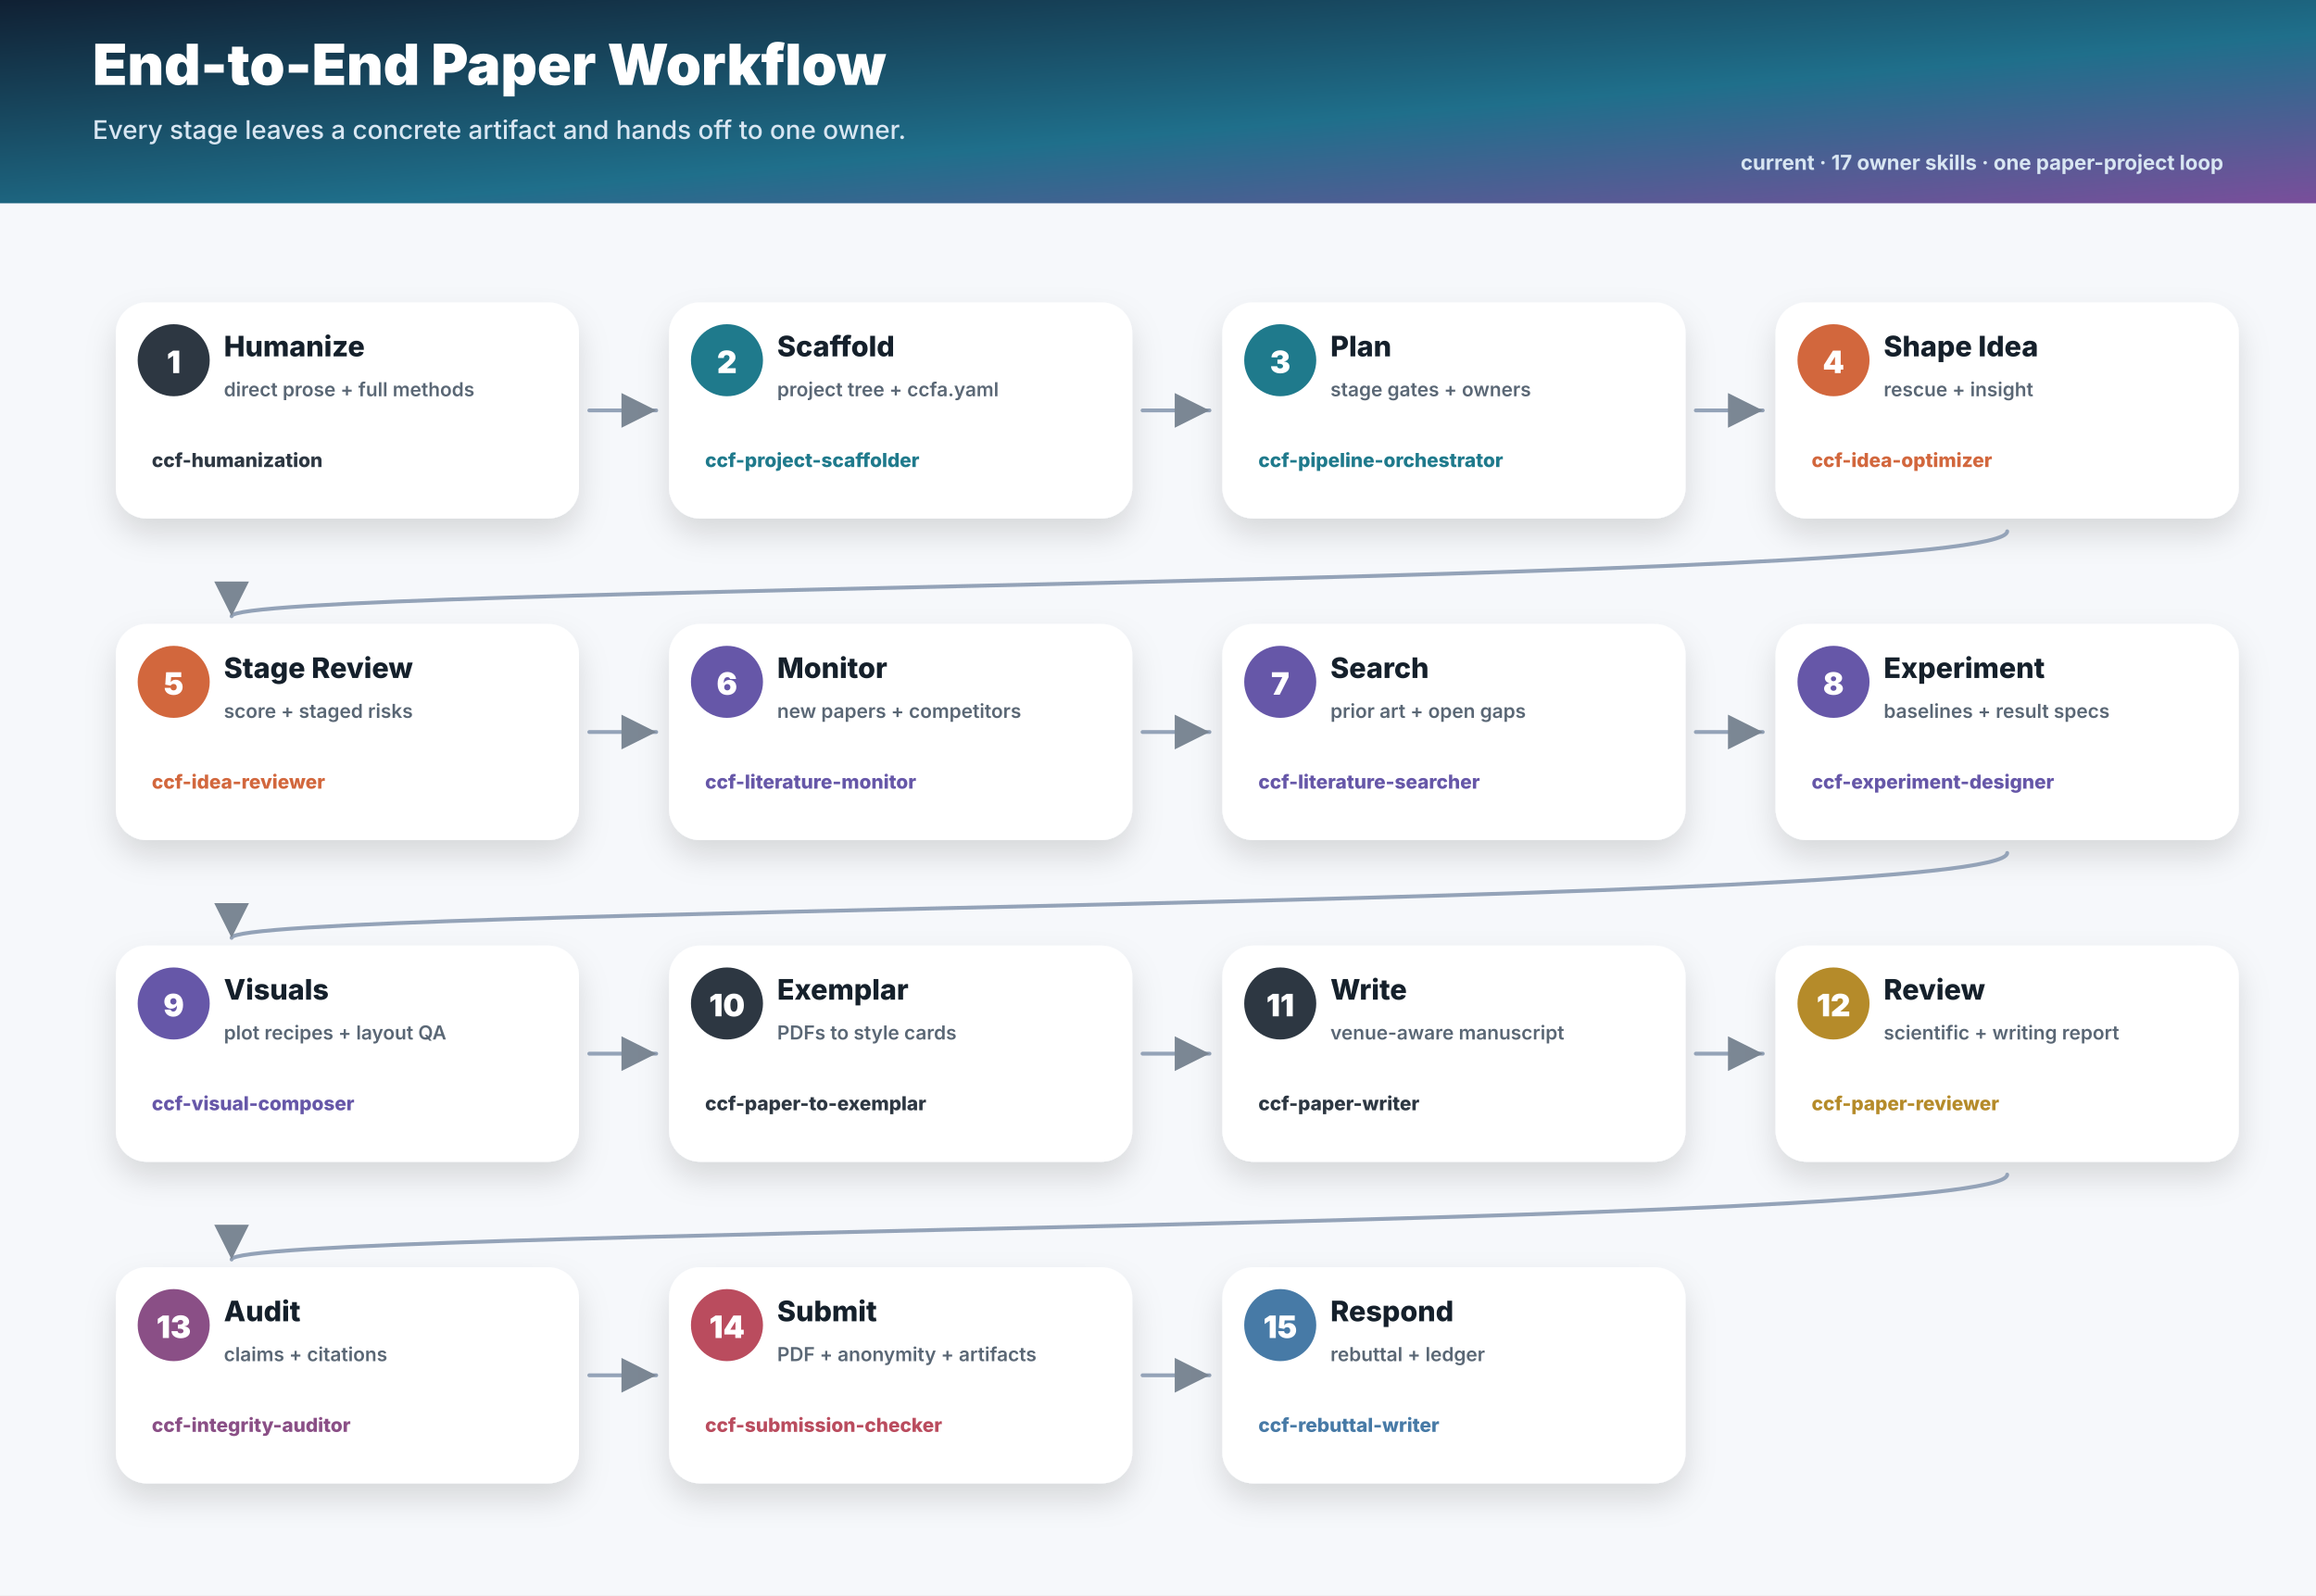
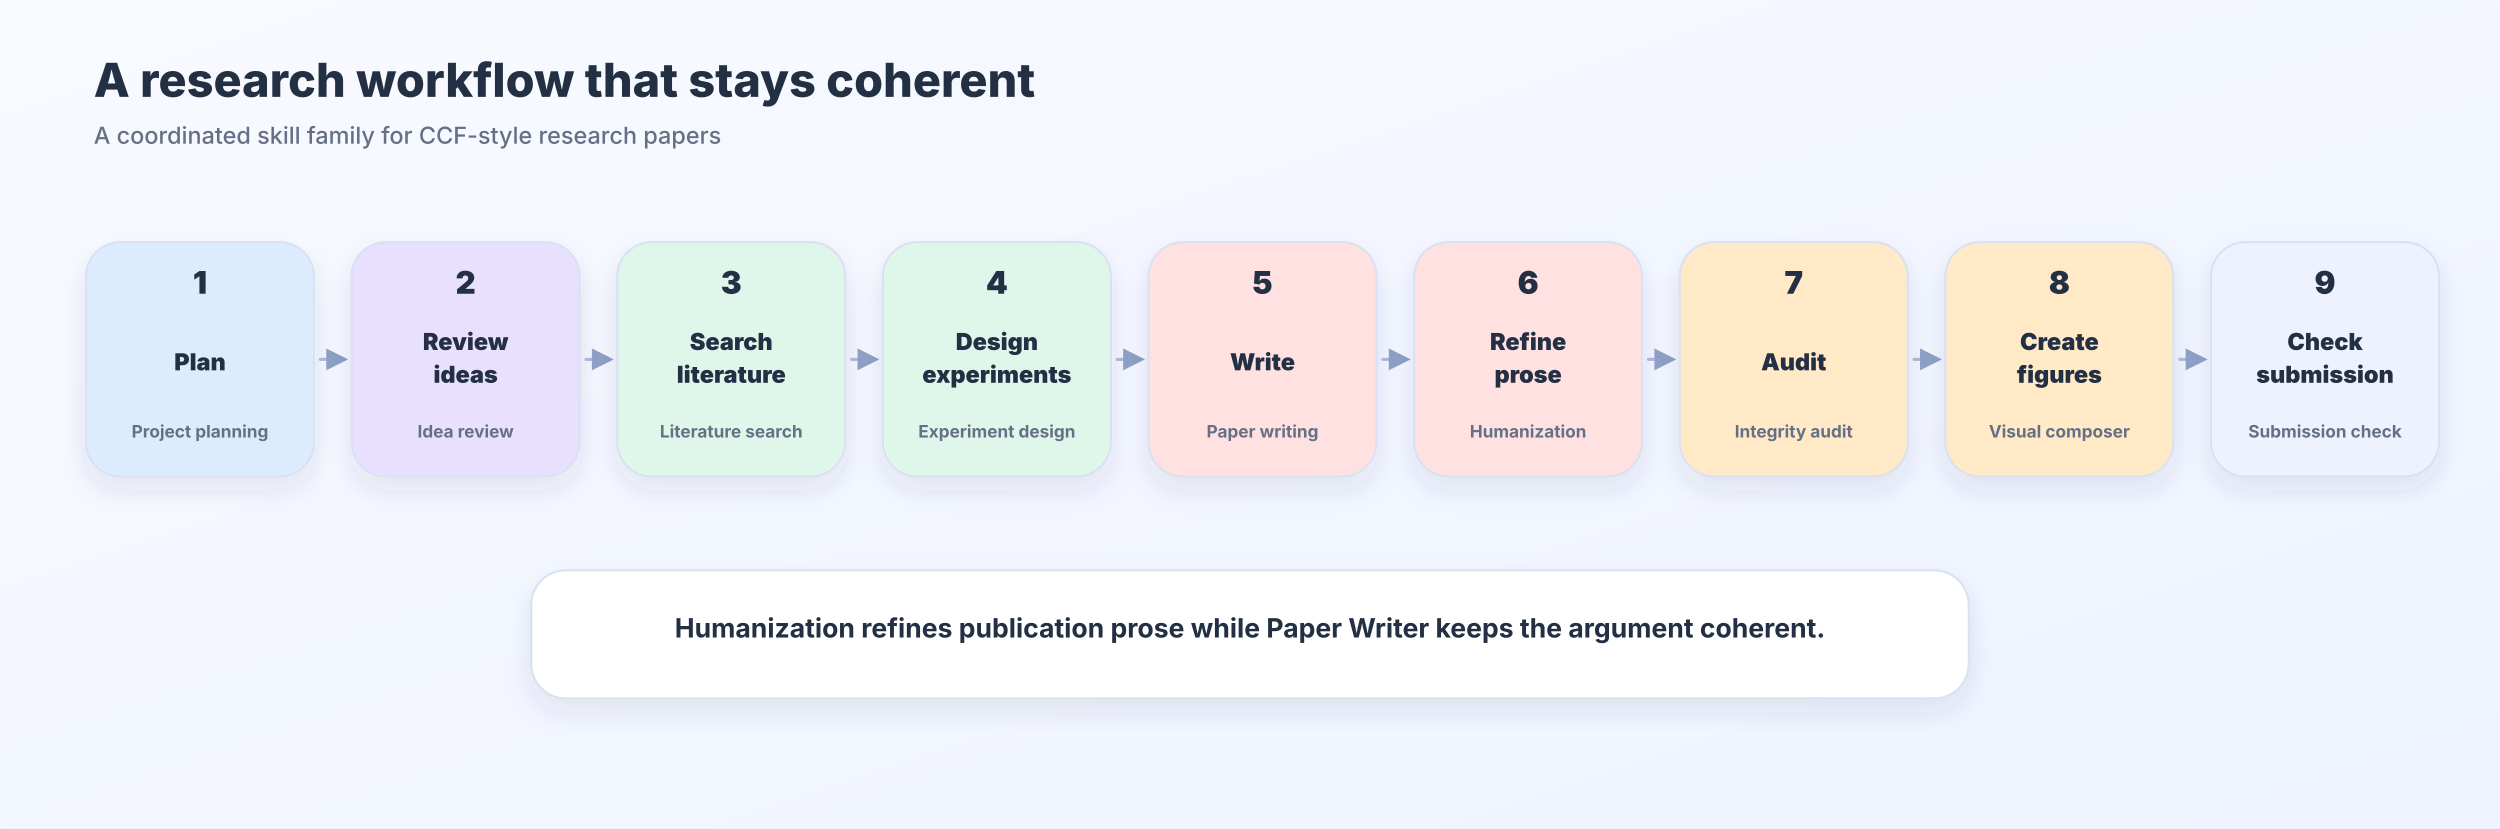
- <svg xmlns="http://www.w3.org/2000/svg" width="1800" height="1240" viewBox="0 0 1800 1240">
+ <svg xmlns="http://www.w3.org/2000/svg" width="1600" height="530" viewBox="0 0 1600 530" role="img">
  <defs>
-     <linearGradient id="header" x1="0" y1="0" x2="1" y2="1">
-       <stop offset="0" stop-color="#102033" />
-       <stop offset="0.58" stop-color="#1F6F8B" />
-       <stop offset="1" stop-color="#7A4E9B" />
+     <marker id="arrow" viewBox="0 0 10 10" refX="8" refY="5" markerWidth="7" markerHeight="7" orient="auto-start-reverse">
+       <path d="M 0 0 L 10 5 L 0 10 z" fill="#8EA0C5" />
+     </marker>
+     <filter id="softShadow" x="-15%" y="-20%" width="130%" height="145%">
+       <feDropShadow dx="0" dy="8" stdDeviation="8" flood-color="#2F3A5F" flood-opacity="0.10" />
+     </filter>
+     <linearGradient id="hero" x1="0" x2="1" y1="0" y2="1">
+       <stop offset="0%" stop-color="#F8FAFF" />
+       <stop offset="100%" stop-color="#EEF3FF" />
    </linearGradient>
-     <filter id="shadow" x="-20%" y="-20%" width="140%" height="160%">
-       <feDropShadow dx="0" dy="12" stdDeviation="12" flood-color="#0B1826" flood-opacity="0.13" />
-     </filter>
-     <marker id="arrow" markerWidth="13" markerHeight="13" refX="11" refY="6.5" orient="auto">
-       <path d="M2,2 L11,6.5 L2,11 Z" fill="#7B8794" />
-     </marker>
  </defs>
-   <style>text{font-family:Inter, Segoe UI, Arial, sans-serif;dominant-baseline:auto} .mono{font-family:Consolas,Menlo,monospace}</style>
-   <rect x="0" y="0" width="1800" height="1240" rx="0" fill="#F6F8FB" stroke="none" stroke-width="2" />
-   <rect x="0" y="0" width="1800" height="158" rx="0" fill="url(#header)" stroke="none" stroke-width="2" />
-   <text x="72" y="66" font-size="44" font-weight="850" fill="#FFFFFF" text-anchor="start">End-to-End Paper Workflow</text>
-   <text x="72" y="108" font-size="20" font-weight="500" fill="#D8E6F2" text-anchor="start">Every stage leaves a concrete artifact and hands off to one owner.</text>
-   <text x="1728" y="132" font-size="16" font-weight="650" fill="#D8E6F2" text-anchor="end">current · 17 owner skills · one paper-project loop</text>
-   <rect x="90" y="235" width="360" height="168" rx="24" fill="#FFFFFF" stroke="none" stroke-width="2" filter="url(#shadow)" />
-   <circle cx="135" cy="280" r="28" fill="#2D3742" />
-   <text x="135" y="290" font-size="24" font-weight="850" fill="#FFFFFF" text-anchor="middle">1</text>
-   <text x="174" y="277" font-size="22" font-weight="840" fill="#15202B" text-anchor="start">Humanize</text>
-   <text x="174" y="308" font-size="15" font-weight="560" fill="#5A6775" text-anchor="start">direct prose + full methods</text>
-   <text x="118" y="363" font-size="15" font-weight="760" fill="#2D3742" text-anchor="start">ccf-humanization</text>
-   <line x1="458" y1="319" x2="510" y2="319" stroke="#94A3B8" stroke-width="3" stroke-linecap="round" marker-end="url(#arrow)" />
-   <rect x="520" y="235" width="360" height="168" rx="24" fill="#FFFFFF" stroke="none" stroke-width="2" filter="url(#shadow)" />
-   <circle cx="565" cy="280" r="28" fill="#1F7A8C" />
-   <text x="565" y="290" font-size="24" font-weight="850" fill="#FFFFFF" text-anchor="middle">2</text>
-   <text x="604" y="277" font-size="22" font-weight="840" fill="#15202B" text-anchor="start">Scaffold</text>
-   <text x="604" y="308" font-size="15" font-weight="560" fill="#5A6775" text-anchor="start">project tree + ccfa.yaml</text>
-   <text x="548" y="363" font-size="15" font-weight="760" fill="#1F7A8C" text-anchor="start">ccf-project-scaffolder</text>
-   <line x1="888" y1="319" x2="940" y2="319" stroke="#94A3B8" stroke-width="3" stroke-linecap="round" marker-end="url(#arrow)" />
-   <rect x="950" y="235" width="360" height="168" rx="24" fill="#FFFFFF" stroke="none" stroke-width="2" filter="url(#shadow)" />
-   <circle cx="995" cy="280" r="28" fill="#1F7A8C" />
-   <text x="995" y="290" font-size="24" font-weight="850" fill="#FFFFFF" text-anchor="middle">3</text>
-   <text x="1034" y="277" font-size="22" font-weight="840" fill="#15202B" text-anchor="start">Plan</text>
-   <text x="1034" y="308" font-size="15" font-weight="560" fill="#5A6775" text-anchor="start">stage gates + owners</text>
-   <text x="978" y="363" font-size="15" font-weight="760" fill="#1F7A8C" text-anchor="start">ccf-pipeline-orchestrator</text>
-   <line x1="1318" y1="319" x2="1370" y2="319" stroke="#94A3B8" stroke-width="3" stroke-linecap="round" marker-end="url(#arrow)" />
-   <rect x="1380" y="235" width="360" height="168" rx="24" fill="#FFFFFF" stroke="none" stroke-width="2" filter="url(#shadow)" />
-   <circle cx="1425" cy="280" r="28" fill="#D2673D" />
-   <text x="1425" y="290" font-size="24" font-weight="850" fill="#FFFFFF" text-anchor="middle">4</text>
-   <text x="1464" y="277" font-size="22" font-weight="840" fill="#15202B" text-anchor="start">Shape Idea</text>
-   <text x="1464" y="308" font-size="15" font-weight="560" fill="#5A6775" text-anchor="start">rescue + insight</text>
-   <text x="1408" y="363" font-size="15" font-weight="760" fill="#D2673D" text-anchor="start">ccf-idea-optimizer</text>
-   <path d="M1560 413 C1560 455, 180 455, 180 479" fill="none" stroke="#94A3B8" stroke-width="3" stroke-linecap="round" stroke-linejoin="round" marker-end="url(#arrow)" />
-   <rect x="90" y="485" width="360" height="168" rx="24" fill="#FFFFFF" stroke="none" stroke-width="2" filter="url(#shadow)" />
-   <circle cx="135" cy="530" r="28" fill="#D2673D" />
-   <text x="135" y="540" font-size="24" font-weight="850" fill="#FFFFFF" text-anchor="middle">5</text>
-   <text x="174" y="527" font-size="22" font-weight="840" fill="#15202B" text-anchor="start">Stage Review</text>
-   <text x="174" y="558" font-size="15" font-weight="560" fill="#5A6775" text-anchor="start">score + staged risks</text>
-   <text x="118" y="613" font-size="15" font-weight="760" fill="#D2673D" text-anchor="start">ccf-idea-reviewer</text>
-   <line x1="458" y1="569" x2="510" y2="569" stroke="#94A3B8" stroke-width="3" stroke-linecap="round" marker-end="url(#arrow)" />
-   <rect x="520" y="485" width="360" height="168" rx="24" fill="#FFFFFF" stroke="none" stroke-width="2" filter="url(#shadow)" />
-   <circle cx="565" cy="530" r="28" fill="#6657A8" />
-   <text x="565" y="540" font-size="24" font-weight="850" fill="#FFFFFF" text-anchor="middle">6</text>
-   <text x="604" y="527" font-size="22" font-weight="840" fill="#15202B" text-anchor="start">Monitor</text>
-   <text x="604" y="558" font-size="15" font-weight="560" fill="#5A6775" text-anchor="start">new papers + competitors</text>
-   <text x="548" y="613" font-size="15" font-weight="760" fill="#6657A8" text-anchor="start">ccf-literature-monitor</text>
-   <line x1="888" y1="569" x2="940" y2="569" stroke="#94A3B8" stroke-width="3" stroke-linecap="round" marker-end="url(#arrow)" />
-   <rect x="950" y="485" width="360" height="168" rx="24" fill="#FFFFFF" stroke="none" stroke-width="2" filter="url(#shadow)" />
-   <circle cx="995" cy="530" r="28" fill="#6657A8" />
-   <text x="995" y="540" font-size="24" font-weight="850" fill="#FFFFFF" text-anchor="middle">7</text>
-   <text x="1034" y="527" font-size="22" font-weight="840" fill="#15202B" text-anchor="start">Search</text>
-   <text x="1034" y="558" font-size="15" font-weight="560" fill="#5A6775" text-anchor="start">prior art + open gaps</text>
-   <text x="978" y="613" font-size="15" font-weight="760" fill="#6657A8" text-anchor="start">ccf-literature-searcher</text>
-   <line x1="1318" y1="569" x2="1370" y2="569" stroke="#94A3B8" stroke-width="3" stroke-linecap="round" marker-end="url(#arrow)" />
-   <rect x="1380" y="485" width="360" height="168" rx="24" fill="#FFFFFF" stroke="none" stroke-width="2" filter="url(#shadow)" />
-   <circle cx="1425" cy="530" r="28" fill="#6657A8" />
-   <text x="1425" y="540" font-size="24" font-weight="850" fill="#FFFFFF" text-anchor="middle">8</text>
-   <text x="1464" y="527" font-size="22" font-weight="840" fill="#15202B" text-anchor="start">Experiment</text>
-   <text x="1464" y="558" font-size="15" font-weight="560" fill="#5A6775" text-anchor="start">baselines + result specs</text>
-   <text x="1408" y="613" font-size="15" font-weight="760" fill="#6657A8" text-anchor="start">ccf-experiment-designer</text>
-   <path d="M1560 663 C1560 705, 180 705, 180 729" fill="none" stroke="#94A3B8" stroke-width="3" stroke-linecap="round" stroke-linejoin="round" marker-end="url(#arrow)" />
-   <rect x="90" y="735" width="360" height="168" rx="24" fill="#FFFFFF" stroke="none" stroke-width="2" filter="url(#shadow)" />
-   <circle cx="135" cy="780" r="28" fill="#6657A8" />
-   <text x="135" y="790" font-size="24" font-weight="850" fill="#FFFFFF" text-anchor="middle">9</text>
-   <text x="174" y="777" font-size="22" font-weight="840" fill="#15202B" text-anchor="start">Visuals</text>
-   <text x="174" y="808" font-size="15" font-weight="560" fill="#5A6775" text-anchor="start">plot recipes + layout QA</text>
-   <text x="118" y="863" font-size="15" font-weight="760" fill="#6657A8" text-anchor="start">ccf-visual-composer</text>
-   <line x1="458" y1="819" x2="510" y2="819" stroke="#94A3B8" stroke-width="3" stroke-linecap="round" marker-end="url(#arrow)" />
-   <rect x="520" y="735" width="360" height="168" rx="24" fill="#FFFFFF" stroke="none" stroke-width="2" filter="url(#shadow)" />
-   <circle cx="565" cy="780" r="28" fill="#2D3742" />
-   <text x="565" y="790" font-size="24" font-weight="850" fill="#FFFFFF" text-anchor="middle">10</text>
-   <text x="604" y="777" font-size="22" font-weight="840" fill="#15202B" text-anchor="start">Exemplar</text>
-   <text x="604" y="808" font-size="15" font-weight="560" fill="#5A6775" text-anchor="start">PDFs to style cards</text>
-   <text x="548" y="863" font-size="15" font-weight="760" fill="#2D3742" text-anchor="start">ccf-paper-to-exemplar</text>
-   <line x1="888" y1="819" x2="940" y2="819" stroke="#94A3B8" stroke-width="3" stroke-linecap="round" marker-end="url(#arrow)" />
-   <rect x="950" y="735" width="360" height="168" rx="24" fill="#FFFFFF" stroke="none" stroke-width="2" filter="url(#shadow)" />
-   <circle cx="995" cy="780" r="28" fill="#2D3742" />
-   <text x="995" y="790" font-size="24" font-weight="850" fill="#FFFFFF" text-anchor="middle">11</text>
-   <text x="1034" y="777" font-size="22" font-weight="840" fill="#15202B" text-anchor="start">Write</text>
-   <text x="1034" y="808" font-size="15" font-weight="560" fill="#5A6775" text-anchor="start">venue-aware manuscript</text>
-   <text x="978" y="863" font-size="15" font-weight="760" fill="#2D3742" text-anchor="start">ccf-paper-writer</text>
-   <line x1="1318" y1="819" x2="1370" y2="819" stroke="#94A3B8" stroke-width="3" stroke-linecap="round" marker-end="url(#arrow)" />
-   <rect x="1380" y="735" width="360" height="168" rx="24" fill="#FFFFFF" stroke="none" stroke-width="2" filter="url(#shadow)" />
-   <circle cx="1425" cy="780" r="28" fill="#B58B2A" />
-   <text x="1425" y="790" font-size="24" font-weight="850" fill="#FFFFFF" text-anchor="middle">12</text>
-   <text x="1464" y="777" font-size="22" font-weight="840" fill="#15202B" text-anchor="start">Review</text>
-   <text x="1464" y="808" font-size="15" font-weight="560" fill="#5A6775" text-anchor="start">scientific + writing report</text>
-   <text x="1408" y="863" font-size="15" font-weight="760" fill="#B58B2A" text-anchor="start">ccf-paper-reviewer</text>
-   <path d="M1560 913 C1560 955, 180 955, 180 979" fill="none" stroke="#94A3B8" stroke-width="3" stroke-linecap="round" stroke-linejoin="round" marker-end="url(#arrow)" />
-   <rect x="90" y="985" width="360" height="168" rx="24" fill="#FFFFFF" stroke="none" stroke-width="2" filter="url(#shadow)" />
-   <circle cx="135" cy="1030" r="28" fill="#8A4F86" />
-   <text x="135" y="1040" font-size="24" font-weight="850" fill="#FFFFFF" text-anchor="middle">13</text>
-   <text x="174" y="1027" font-size="22" font-weight="840" fill="#15202B" text-anchor="start">Audit</text>
-   <text x="174" y="1058" font-size="15" font-weight="560" fill="#5A6775" text-anchor="start">claims + citations</text>
-   <text x="118" y="1113" font-size="15" font-weight="760" fill="#8A4F86" text-anchor="start">ccf-integrity-auditor</text>
-   <line x1="458" y1="1069" x2="510" y2="1069" stroke="#94A3B8" stroke-width="3" stroke-linecap="round" marker-end="url(#arrow)" />
-   <rect x="520" y="985" width="360" height="168" rx="24" fill="#FFFFFF" stroke="none" stroke-width="2" filter="url(#shadow)" />
-   <circle cx="565" cy="1030" r="28" fill="#BA4C5E" />
-   <text x="565" y="1040" font-size="24" font-weight="850" fill="#FFFFFF" text-anchor="middle">14</text>
-   <text x="604" y="1027" font-size="22" font-weight="840" fill="#15202B" text-anchor="start">Submit</text>
-   <text x="604" y="1058" font-size="15" font-weight="560" fill="#5A6775" text-anchor="start">PDF + anonymity + artifacts</text>
-   <text x="548" y="1113" font-size="15" font-weight="760" fill="#BA4C5E" text-anchor="start">ccf-submission-checker</text>
-   <line x1="888" y1="1069" x2="940" y2="1069" stroke="#94A3B8" stroke-width="3" stroke-linecap="round" marker-end="url(#arrow)" />
-   <rect x="950" y="985" width="360" height="168" rx="24" fill="#FFFFFF" stroke="none" stroke-width="2" filter="url(#shadow)" />
-   <circle cx="995" cy="1030" r="28" fill="#477AA6" />
-   <text x="995" y="1040" font-size="24" font-weight="850" fill="#FFFFFF" text-anchor="middle">15</text>
-   <text x="1034" y="1027" font-size="22" font-weight="840" fill="#15202B" text-anchor="start">Respond</text>
-   <text x="1034" y="1058" font-size="15" font-weight="560" fill="#5A6775" text-anchor="start">rebuttal + ledger</text>
-   <text x="978" y="1113" font-size="15" font-weight="760" fill="#477AA6" text-anchor="start">ccf-rebuttal-writer</text>
+   <rect width="1600" height="530" fill="url(#hero)" />
+   <style>
+ text { font-family: Inter, "Noto Sans SC", "Microsoft YaHei", Arial, sans-serif; }
+ .small { fill: #667085; font-size: 13px; }
+ .mono { font-family: "JetBrains Mono", Consolas, monospace; }
+ </style>
+   <text x="60" y="62" font-size="30" font-weight="800" fill="#233044" text-anchor="start">A research workflow that stays coherent</text>
+   <text x="60" y="92" font-size="15" font-weight="500" fill="#667085" text-anchor="start">A coordinated skill family for CCF-style research papers</text>
+   <rect x="55" y="155" width="146" height="150" rx="22" fill="#DDEBFF" stroke="#D9E1F2" stroke-width="1.4" filter="url(#softShadow)" />
+   <text x="128.0" y="188" font-size="20" font-weight="900" fill="#233044" text-anchor="middle">1</text>
+   <text x="128.0" y="237" font-size="15" font-weight="850" fill="#233044" text-anchor="middle">Plan</text>
+   <text x="128.0" y="280" font-size="11" font-weight="650" fill="#667085" text-anchor="middle">Project planning</text>
+   <line x1="205" y1="230" x2="220" y2="230" stroke="#AAB7D4" stroke-width="2.0" stroke-linecap="round" marker-end="url(#arrow)" />
+   <rect x="225" y="155" width="146" height="150" rx="22" fill="#E9DFFF" stroke="#D9E1F2" stroke-width="1.4" filter="url(#softShadow)" />
+   <text x="298.0" y="188" font-size="20" font-weight="900" fill="#233044" text-anchor="middle">2</text>
+   <text x="298.0" y="224" font-size="15" font-weight="850" fill="#233044" text-anchor="middle">Review</text>
+   <text x="298.0" y="245" font-size="15" font-weight="850" fill="#233044" text-anchor="middle">ideas</text>
+   <text x="298.0" y="280" font-size="11" font-weight="650" fill="#667085" text-anchor="middle">Idea review</text>
+   <line x1="375" y1="230" x2="390" y2="230" stroke="#AAB7D4" stroke-width="2.0" stroke-linecap="round" marker-end="url(#arrow)" />
+   <rect x="395" y="155" width="146" height="150" rx="22" fill="#DFF7EA" stroke="#D9E1F2" stroke-width="1.4" filter="url(#softShadow)" />
+   <text x="468.0" y="188" font-size="20" font-weight="900" fill="#233044" text-anchor="middle">3</text>
+   <text x="468.0" y="224" font-size="15" font-weight="850" fill="#233044" text-anchor="middle">Search</text>
+   <text x="468.0" y="245" font-size="15" font-weight="850" fill="#233044" text-anchor="middle">literature</text>
+   <text x="468.0" y="280" font-size="11" font-weight="650" fill="#667085" text-anchor="middle">Literature search</text>
+   <line x1="545" y1="230" x2="560" y2="230" stroke="#AAB7D4" stroke-width="2.0" stroke-linecap="round" marker-end="url(#arrow)" />
+   <rect x="565" y="155" width="146" height="150" rx="22" fill="#DFF7EA" stroke="#D9E1F2" stroke-width="1.4" filter="url(#softShadow)" />
+   <text x="638.0" y="188" font-size="20" font-weight="900" fill="#233044" text-anchor="middle">4</text>
+   <text x="638.0" y="224" font-size="15" font-weight="850" fill="#233044" text-anchor="middle">Design</text>
+   <text x="638.0" y="245" font-size="15" font-weight="850" fill="#233044" text-anchor="middle">experiments</text>
+   <text x="638.0" y="280" font-size="11" font-weight="650" fill="#667085" text-anchor="middle">Experiment design</text>
+   <line x1="715" y1="230" x2="730" y2="230" stroke="#AAB7D4" stroke-width="2.0" stroke-linecap="round" marker-end="url(#arrow)" />
+   <rect x="735" y="155" width="146" height="150" rx="22" fill="#FFE1E1" stroke="#D9E1F2" stroke-width="1.4" filter="url(#softShadow)" />
+   <text x="808.0" y="188" font-size="20" font-weight="900" fill="#233044" text-anchor="middle">5</text>
+   <text x="808.0" y="237" font-size="15" font-weight="850" fill="#233044" text-anchor="middle">Write</text>
+   <text x="808.0" y="280" font-size="11" font-weight="650" fill="#667085" text-anchor="middle">Paper writing</text>
+   <line x1="885" y1="230" x2="900" y2="230" stroke="#AAB7D4" stroke-width="2.0" stroke-linecap="round" marker-end="url(#arrow)" />
+   <rect x="905" y="155" width="146" height="150" rx="22" fill="#FFE1E1" stroke="#D9E1F2" stroke-width="1.4" filter="url(#softShadow)" />
+   <text x="978.0" y="188" font-size="20" font-weight="900" fill="#233044" text-anchor="middle">6</text>
+   <text x="978.0" y="224" font-size="15" font-weight="850" fill="#233044" text-anchor="middle">Refine</text>
+   <text x="978.0" y="245" font-size="15" font-weight="850" fill="#233044" text-anchor="middle">prose</text>
+   <text x="978.0" y="280" font-size="11" font-weight="650" fill="#667085" text-anchor="middle">Humanization</text>
+   <line x1="1055" y1="230" x2="1070" y2="230" stroke="#AAB7D4" stroke-width="2.0" stroke-linecap="round" marker-end="url(#arrow)" />
+   <rect x="1075" y="155" width="146" height="150" rx="22" fill="#FFE9C7" stroke="#D9E1F2" stroke-width="1.4" filter="url(#softShadow)" />
+   <text x="1148.0" y="188" font-size="20" font-weight="900" fill="#233044" text-anchor="middle">7</text>
+   <text x="1148.0" y="237" font-size="15" font-weight="850" fill="#233044" text-anchor="middle">Audit</text>
+   <text x="1148.0" y="280" font-size="11" font-weight="650" fill="#667085" text-anchor="middle">Integrity audit</text>
+   <line x1="1225" y1="230" x2="1240" y2="230" stroke="#AAB7D4" stroke-width="2.0" stroke-linecap="round" marker-end="url(#arrow)" />
+   <rect x="1245" y="155" width="146" height="150" rx="22" fill="#FFE9C7" stroke="#D9E1F2" stroke-width="1.4" filter="url(#softShadow)" />
+   <text x="1318.0" y="188" font-size="20" font-weight="900" fill="#233044" text-anchor="middle">8</text>
+   <text x="1318.0" y="224" font-size="15" font-weight="850" fill="#233044" text-anchor="middle">Create</text>
+   <text x="1318.0" y="245" font-size="15" font-weight="850" fill="#233044" text-anchor="middle">figures</text>
+   <text x="1318.0" y="280" font-size="11" font-weight="650" fill="#667085" text-anchor="middle">Visual composer</text>
+   <line x1="1395" y1="230" x2="1410" y2="230" stroke="#AAB7D4" stroke-width="2.0" stroke-linecap="round" marker-end="url(#arrow)" />
+   <rect x="1415" y="155" width="146" height="150" rx="22" fill="#EEF2FF" stroke="#D9E1F2" stroke-width="1.4" filter="url(#softShadow)" />
+   <text x="1488.0" y="188" font-size="20" font-weight="900" fill="#233044" text-anchor="middle">9</text>
+   <text x="1488.0" y="224" font-size="15" font-weight="850" fill="#233044" text-anchor="middle">Check</text>
+   <text x="1488.0" y="245" font-size="15" font-weight="850" fill="#233044" text-anchor="middle">submission</text>
+   <text x="1488.0" y="280" font-size="11" font-weight="650" fill="#667085" text-anchor="middle">Submission check</text>
+   <rect x="340" y="365" width="920" height="82" rx="22" fill="#FFFFFF" stroke="#D9E1F2" stroke-width="1.4" filter="url(#softShadow)" />
+   <text x="800" y="408" font-size="17" font-weight="700" fill="#233044" text-anchor="middle">Humanization refines publication prose while Paper Writer keeps the argument coherent.</text>
</svg>
